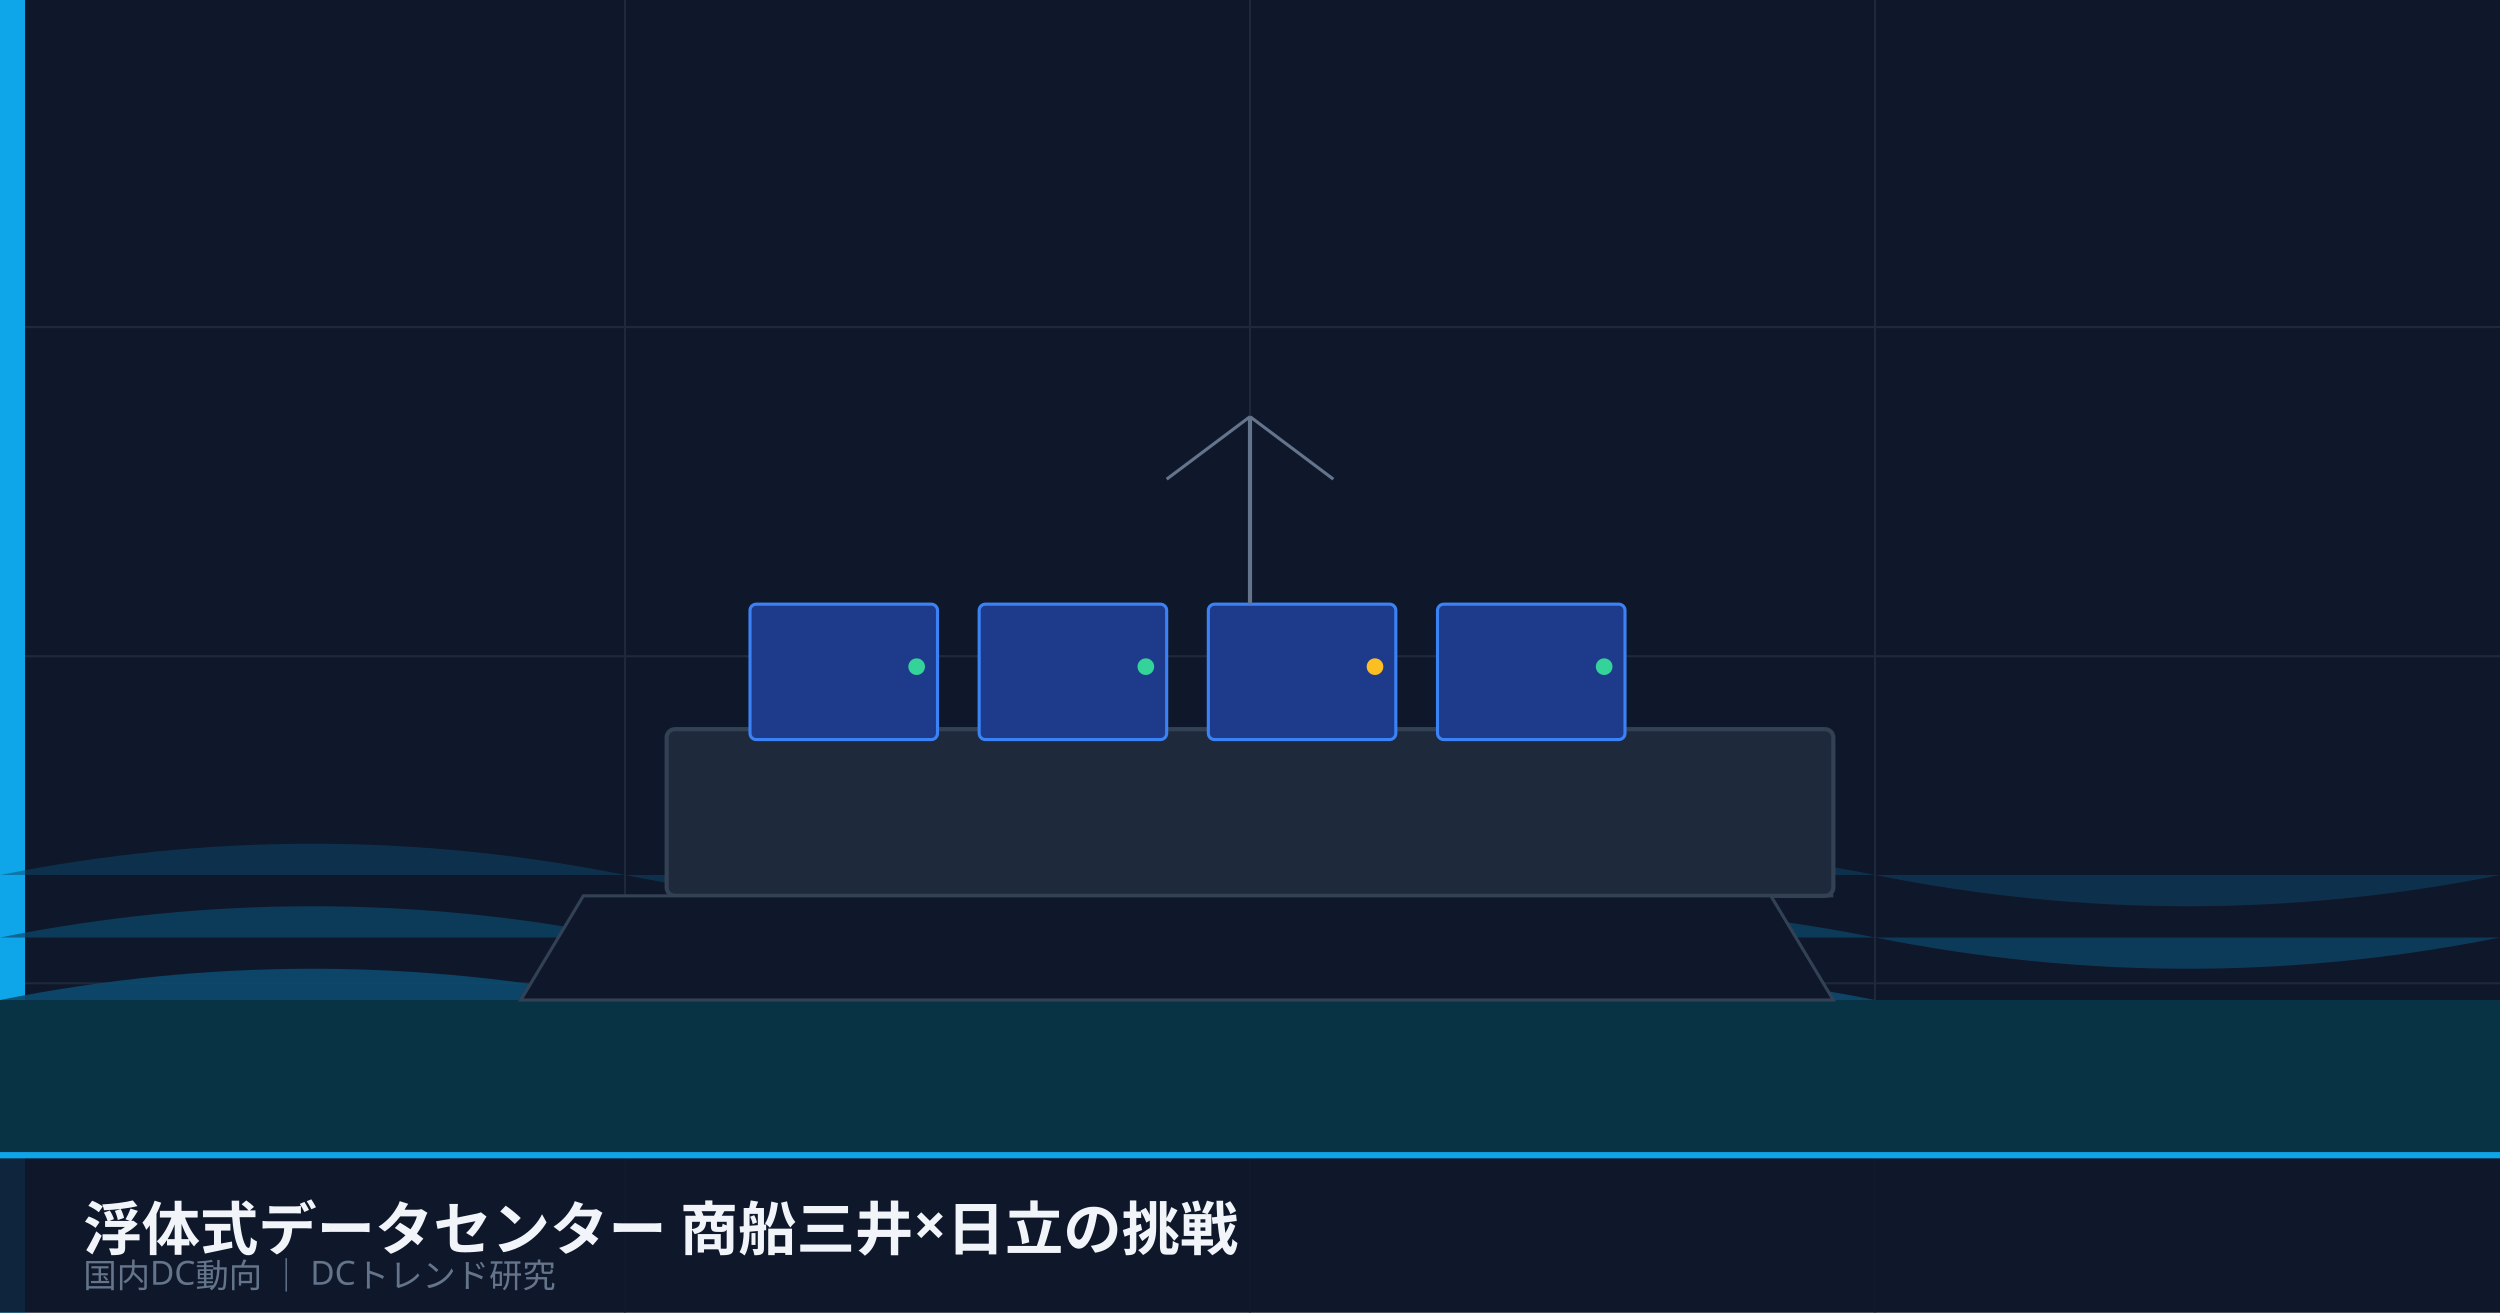
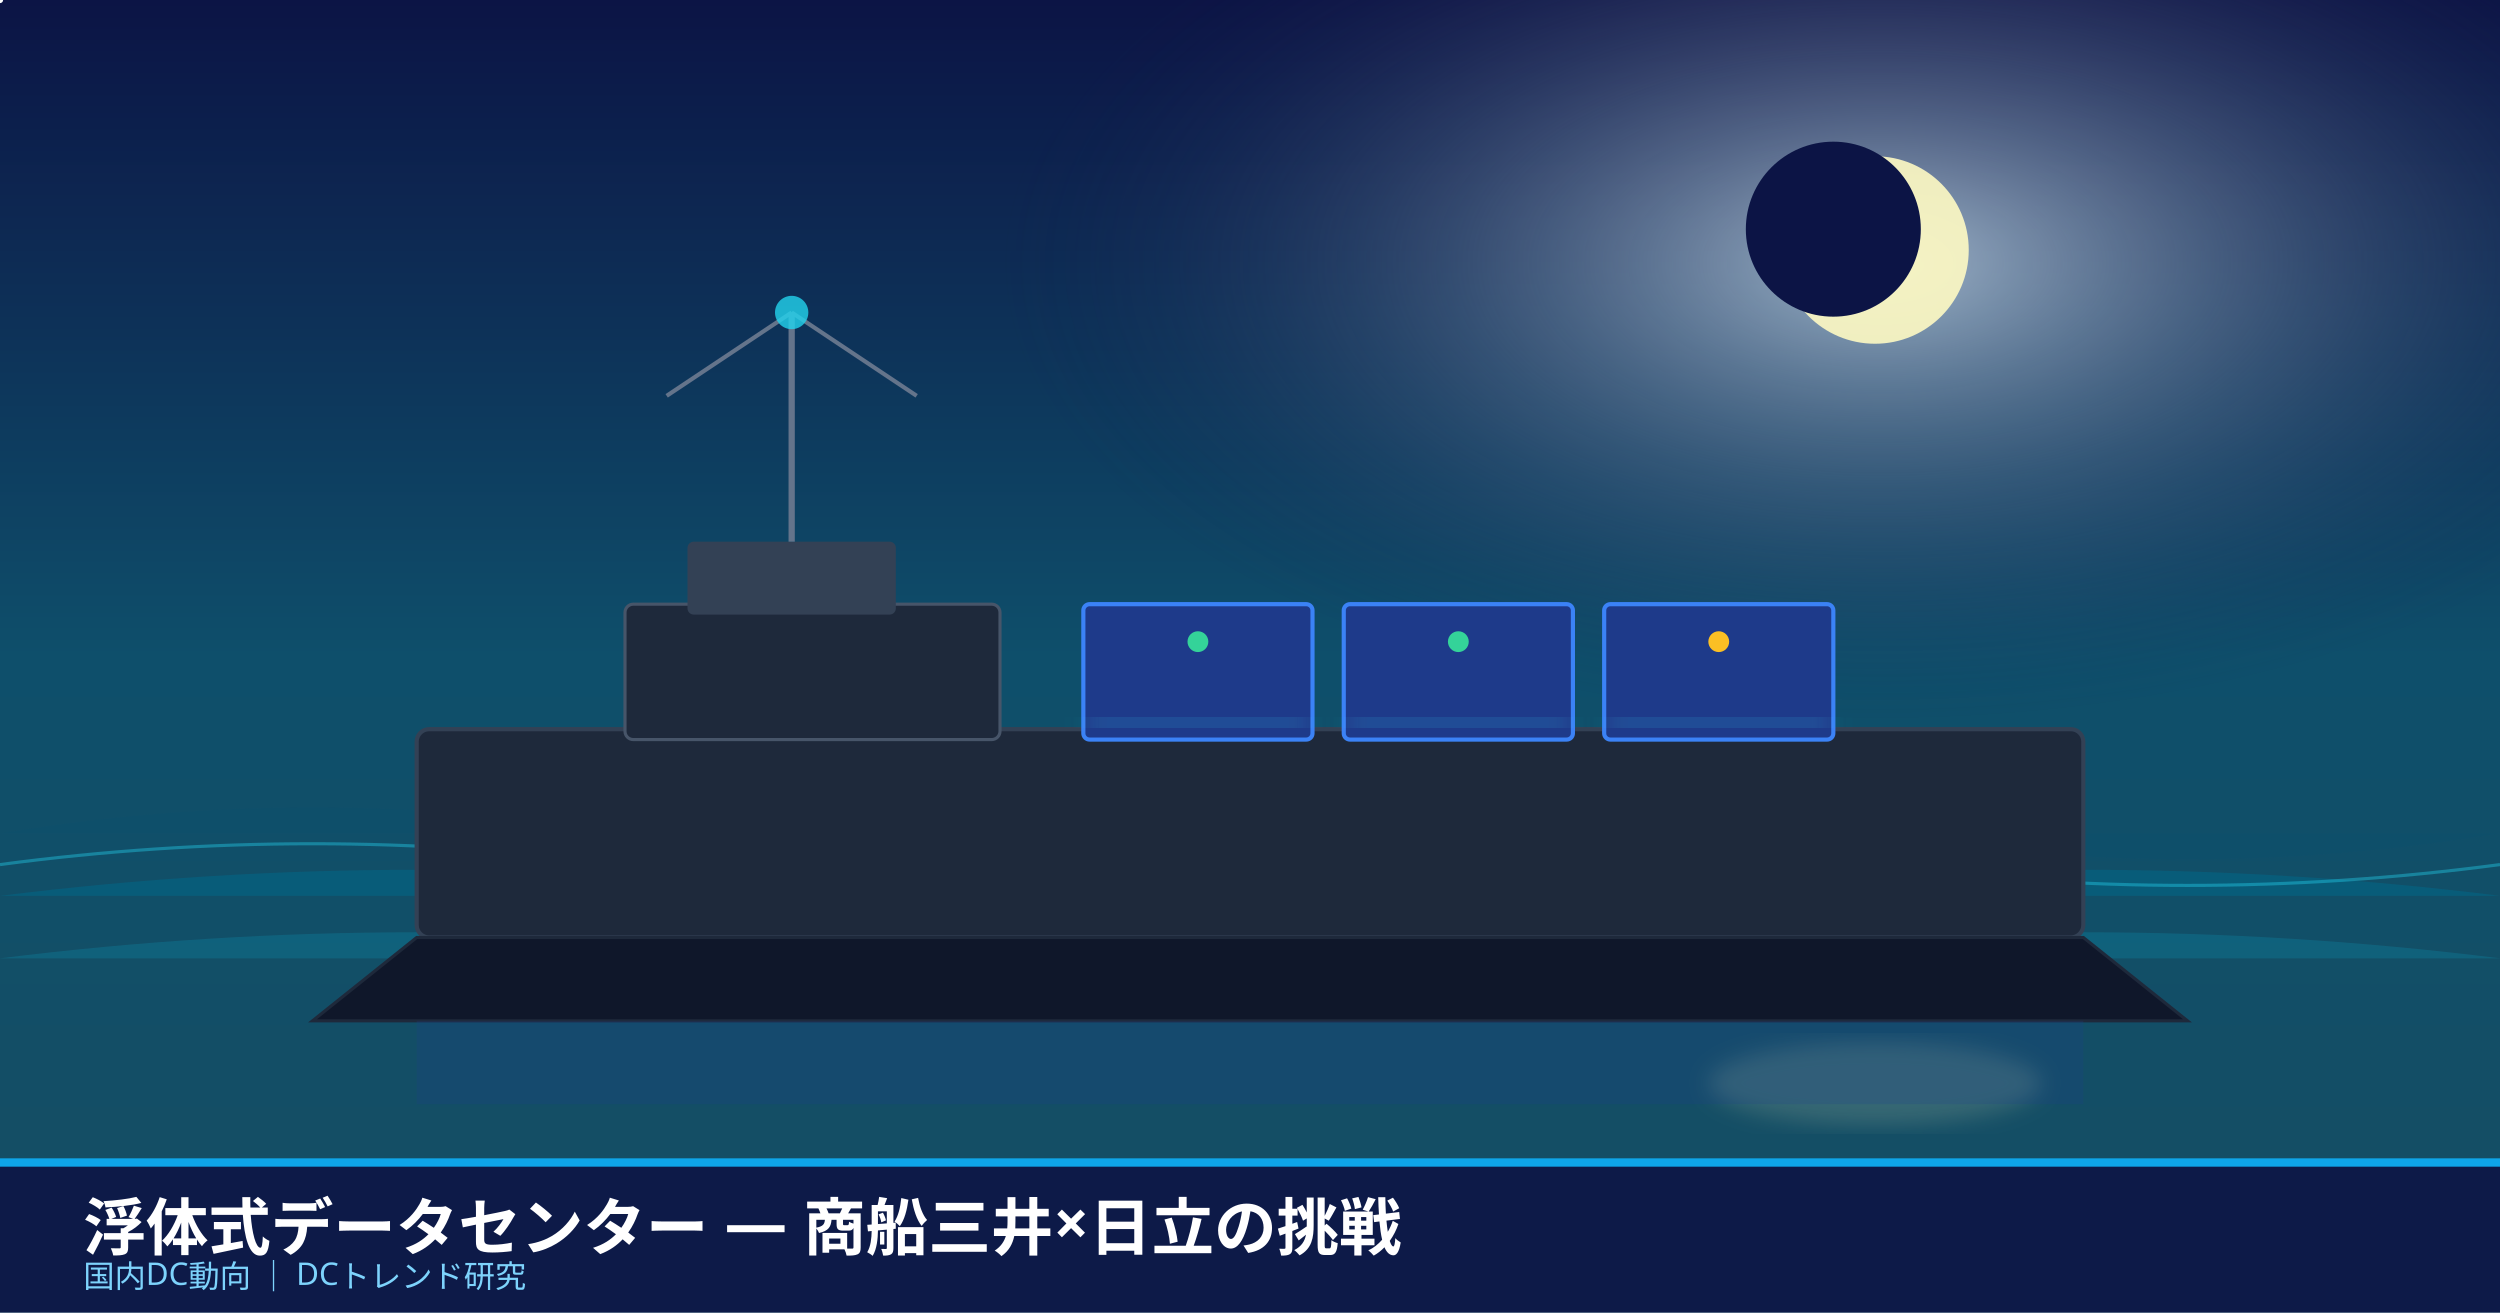
<svg xmlns="http://www.w3.org/2000/svg" viewBox="0 0 1200 630">
-   <rect width="1200" height="630" fill="#0f172a" />
-   <g stroke="#1e293b" stroke-width="1">
-     <line x1="0" y1="157" x2="1200" y2="157" />
-     <line x1="0" y1="315" x2="1200" y2="315" />
-     <line x1="0" y1="472" x2="1200" y2="472" />
-     <line x1="300" y1="0" x2="300" y2="630" />
-     <line x1="600" y1="0" x2="600" y2="630" />
-     <line x1="900" y1="0" x2="900" y2="630" />
+   <defs>
+     <linearGradient id="ocean" x1="0" y1="0" x2="0" y2="1">
+       <stop offset="0%" stop-color="#0c1445" />
+       <stop offset="50%" stop-color="#0e4f6b" />
+       <stop offset="100%" stop-color="#164e63" />
+     </linearGradient>
+     <radialGradient id="moonlight" cx="75%" cy="20%" r="35%">
+       <stop offset="0%" stop-color="#e0f2fe" stop-opacity="0.7" />
+       <stop offset="100%" stop-color="#0c1445" stop-opacity="0" />
+     </radialGradient>
+     <filter id="waveglow">
+       <feGaussianBlur stdDeviation="5" />
+     </filter>
+   </defs>
+   <rect width="1200" height="630" fill="url(#ocean)" />
+   <rect width="1200" height="630" fill="url(#moonlight)" />
+   <g fill="white">
+     {[[100,50],[200,80],[350,30],[500,60],[650,40],[750,70],[850,25],[1000,55],[1100,35],[150,120],[450,100],[750,130],[1050,90]].map(([x,y])=&gt;`<circle cx="${x}" cy="${y}" r="1.5" />`).join('')}
  </g>
-   <rect x="0" y="0" width="12" height="630" fill="#0ea5e9" />
-   <path d="M 0 420 Q 150 390 300 420 T 600 420 T 900 420 T 1200 420" fill="#0c4a6e" opacity="0.5" />
-   <path d="M 0 450 Q 150 420 300 450 T 600 450 T 900 450 T 1200 450" fill="#0c4a6e" opacity="0.7" />
-   <path d="M 0 480 Q 150 450 300 480 T 600 480 T 900 480 T 1200 480" fill="#0c4a6e" opacity="0.9" />
-   <rect x="0" y="480" width="1200" height="75" fill="#083344" />
-   <rect x="320" y="350" width="560" height="80" rx="4" fill="#1e293b" stroke="#334155" stroke-width="2" />
-   <polygon points="320,430 280,430 250,480 880,480 850,430 880,430" fill="#0f172a" stroke="#334155" stroke-width="1.5" />
-   <rect x="360" y="290" width="90" height="65" rx="3" fill="#1e3a8a" stroke="#3b82f6" stroke-width="1.5" />
-   <rect x="470" y="290" width="90" height="65" rx="3" fill="#1e3a8a" stroke="#3b82f6" stroke-width="1.5" />
-   <rect x="580" y="290" width="90" height="65" rx="3" fill="#1e3a8a" stroke="#3b82f6" stroke-width="1.5" />
-   <rect x="690" y="290" width="90" height="65" rx="3" fill="#1e3a8a" stroke="#3b82f6" stroke-width="1.5" />
-   <circle cx="440" cy="320" r="4" fill="#34d399" />
-   <circle cx="550" cy="320" r="4" fill="#34d399" />
-   <circle cx="660" cy="320" r="4" fill="#fbbf24" />
-   <circle cx="770" cy="320" r="4" fill="#34d399" />
-   <line x1="600" y1="290" x2="600" y2="200" stroke="#64748b" stroke-width="2" />
-   <line x1="600" y1="200" x2="560" y2="230" stroke="#64748b" stroke-width="1.5" />
-   <line x1="600" y1="200" x2="640" y2="230" stroke="#64748b" stroke-width="1.5" />
-   <rect x="0" y="555" width="1200" height="75" fill="#0f172a" opacity="0.9" />
-   <rect x="0" y="553" width="1200" height="3" fill="#0ea5e9" />
-   <text x="40" y="600" font-family="sans-serif" font-size="28" font-weight="700" fill="#f1f5f9">浮体式データセンター 商船三井×日立の挑戦</text>
-   <text x="40" y="618" font-family="sans-serif" font-size="16" fill="#64748b">国内DC動向 ｜ DCトレンド研究</text>
+   <circle cx="900" cy="120" r="45" fill="#fef9c3" opacity="0.9" />
+   <circle cx="880" cy="110" r="42" fill="#0c1445" />
+   <ellipse cx="900" cy="520" rx="80" ry="20" fill="#fef9c3" opacity="0.15" filter="url(#waveglow)" />
+   <path d="M 0 400 Q 150 375 300 400 T 600 400 T 900 400 T 1200 400" fill="#0e4f6b" opacity="0.6" />
+   <path d="M 0 430 Q 200 405 400 430 T 800 430 T 1200 430" fill="#065f7d" opacity="0.8" />
+   <path d="M 0 460 Q 200 435 400 460 T 800 460 T 1200 460" fill="#0e7490" opacity="0.5" />
+   <path d="M 0 415 Q 150 395 300 415 T 600 415 T 900 415 T 1200 415" fill="none" stroke="#22d3ee" stroke-width="1.5" opacity="0.4" />
+   <rect x="200" y="350" width="800" height="100" rx="6" fill="#1e293b" stroke="#334155" stroke-width="2" />
+   <polygon points="200,450 150,490 1050,490 1000,450" fill="#0f172a" stroke="#1e293b" stroke-width="1.5" />
+   <rect x="300" y="290" width="180" height="65" rx="4" fill="#1e293b" stroke="#475569" stroke-width="1.5" />
+   <rect x="330" y="260" width="100" height="35" rx="3" fill="#334155" />
+   <g>
+     <rect x="520" y="290" width="110" height="65" rx="3" fill="#1e3a8a" stroke="#3b82f6" stroke-width="2" />
+     <rect x="645" y="290" width="110" height="65" rx="3" fill="#1e3a8a" stroke="#3b82f6" stroke-width="2" />
+     <rect x="770" y="290" width="110" height="65" rx="3" fill="#1e3a8a" stroke="#3b82f6" stroke-width="2" />
+   </g>
+   <g fill="#22d3ee" filter="url(#waveglow)">
+     <rect x="522" y="345" width="106" height="4" rx="2" />
+     <rect x="647" y="345" width="106" height="4" rx="2" />
+     <rect x="772" y="345" width="106" height="4" rx="2" />
+   </g>
+   <circle cx="575" cy="308" r="5" fill="#34d399" />
+   <circle cx="700" cy="308" r="5" fill="#34d399" />
+   <circle cx="825" cy="308" r="5" fill="#fbbf24" />
+   <line x1="380" y1="260" x2="380" y2="150" stroke="#64748b" stroke-width="3" />
+   <line x1="380" y1="150" x2="320" y2="190" stroke="#64748b" stroke-width="2" />
+   <line x1="380" y1="150" x2="440" y2="190" stroke="#64748b" stroke-width="2" />
+   <circle cx="380" cy="150" r="8" fill="#22d3ee" opacity="0.8" />
+   <rect x="200" y="490" width="800" height="40" fill="#1e3a8a" opacity="0.2" />
+   <rect x="0" y="558" width="1200" height="72" fill="#0c1445" opacity="0.9" />
+   <rect x="0" y="556" width="1200" height="4" fill="#0ea5e9" />
+   <text x="40" y="600" font-family="sans-serif" font-size="30" font-weight="900" fill="white">浮体式データセンター — 商船三井×日立の挑戦</text>
+   <text x="40" y="618" font-family="sans-serif" font-size="15" fill="#7dd3fc">国内DC動向 ｜ DCトレンド研究</text>
</svg>
